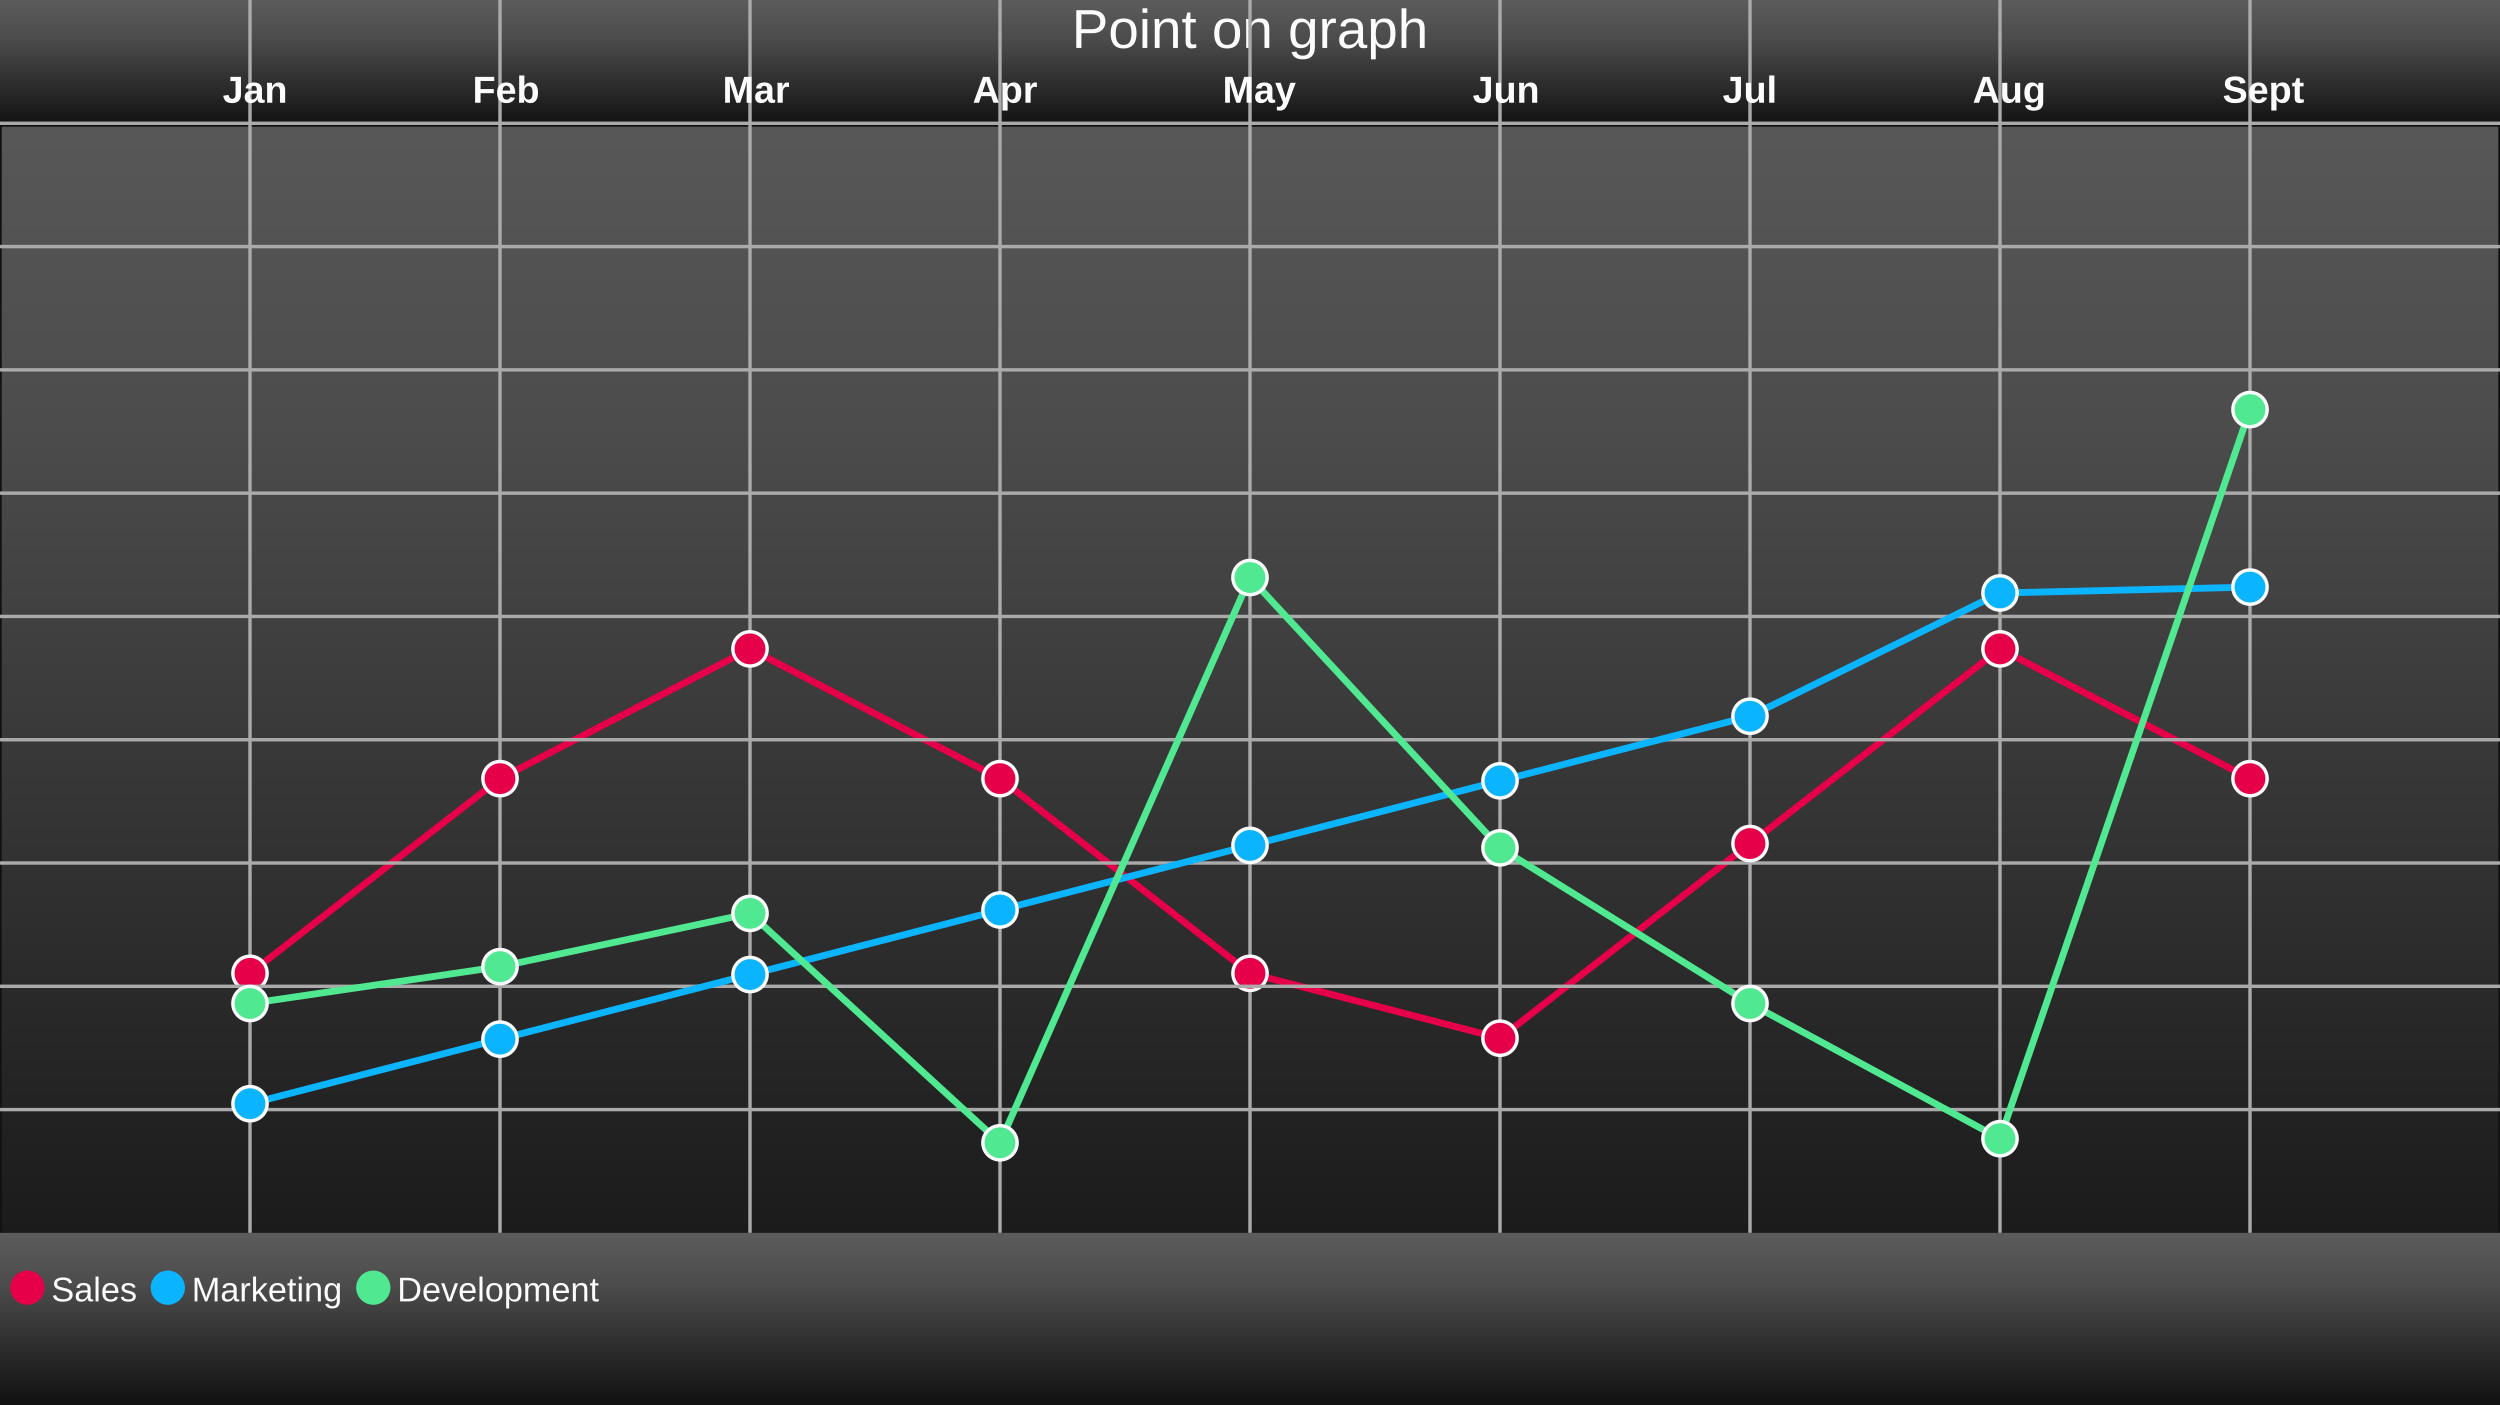
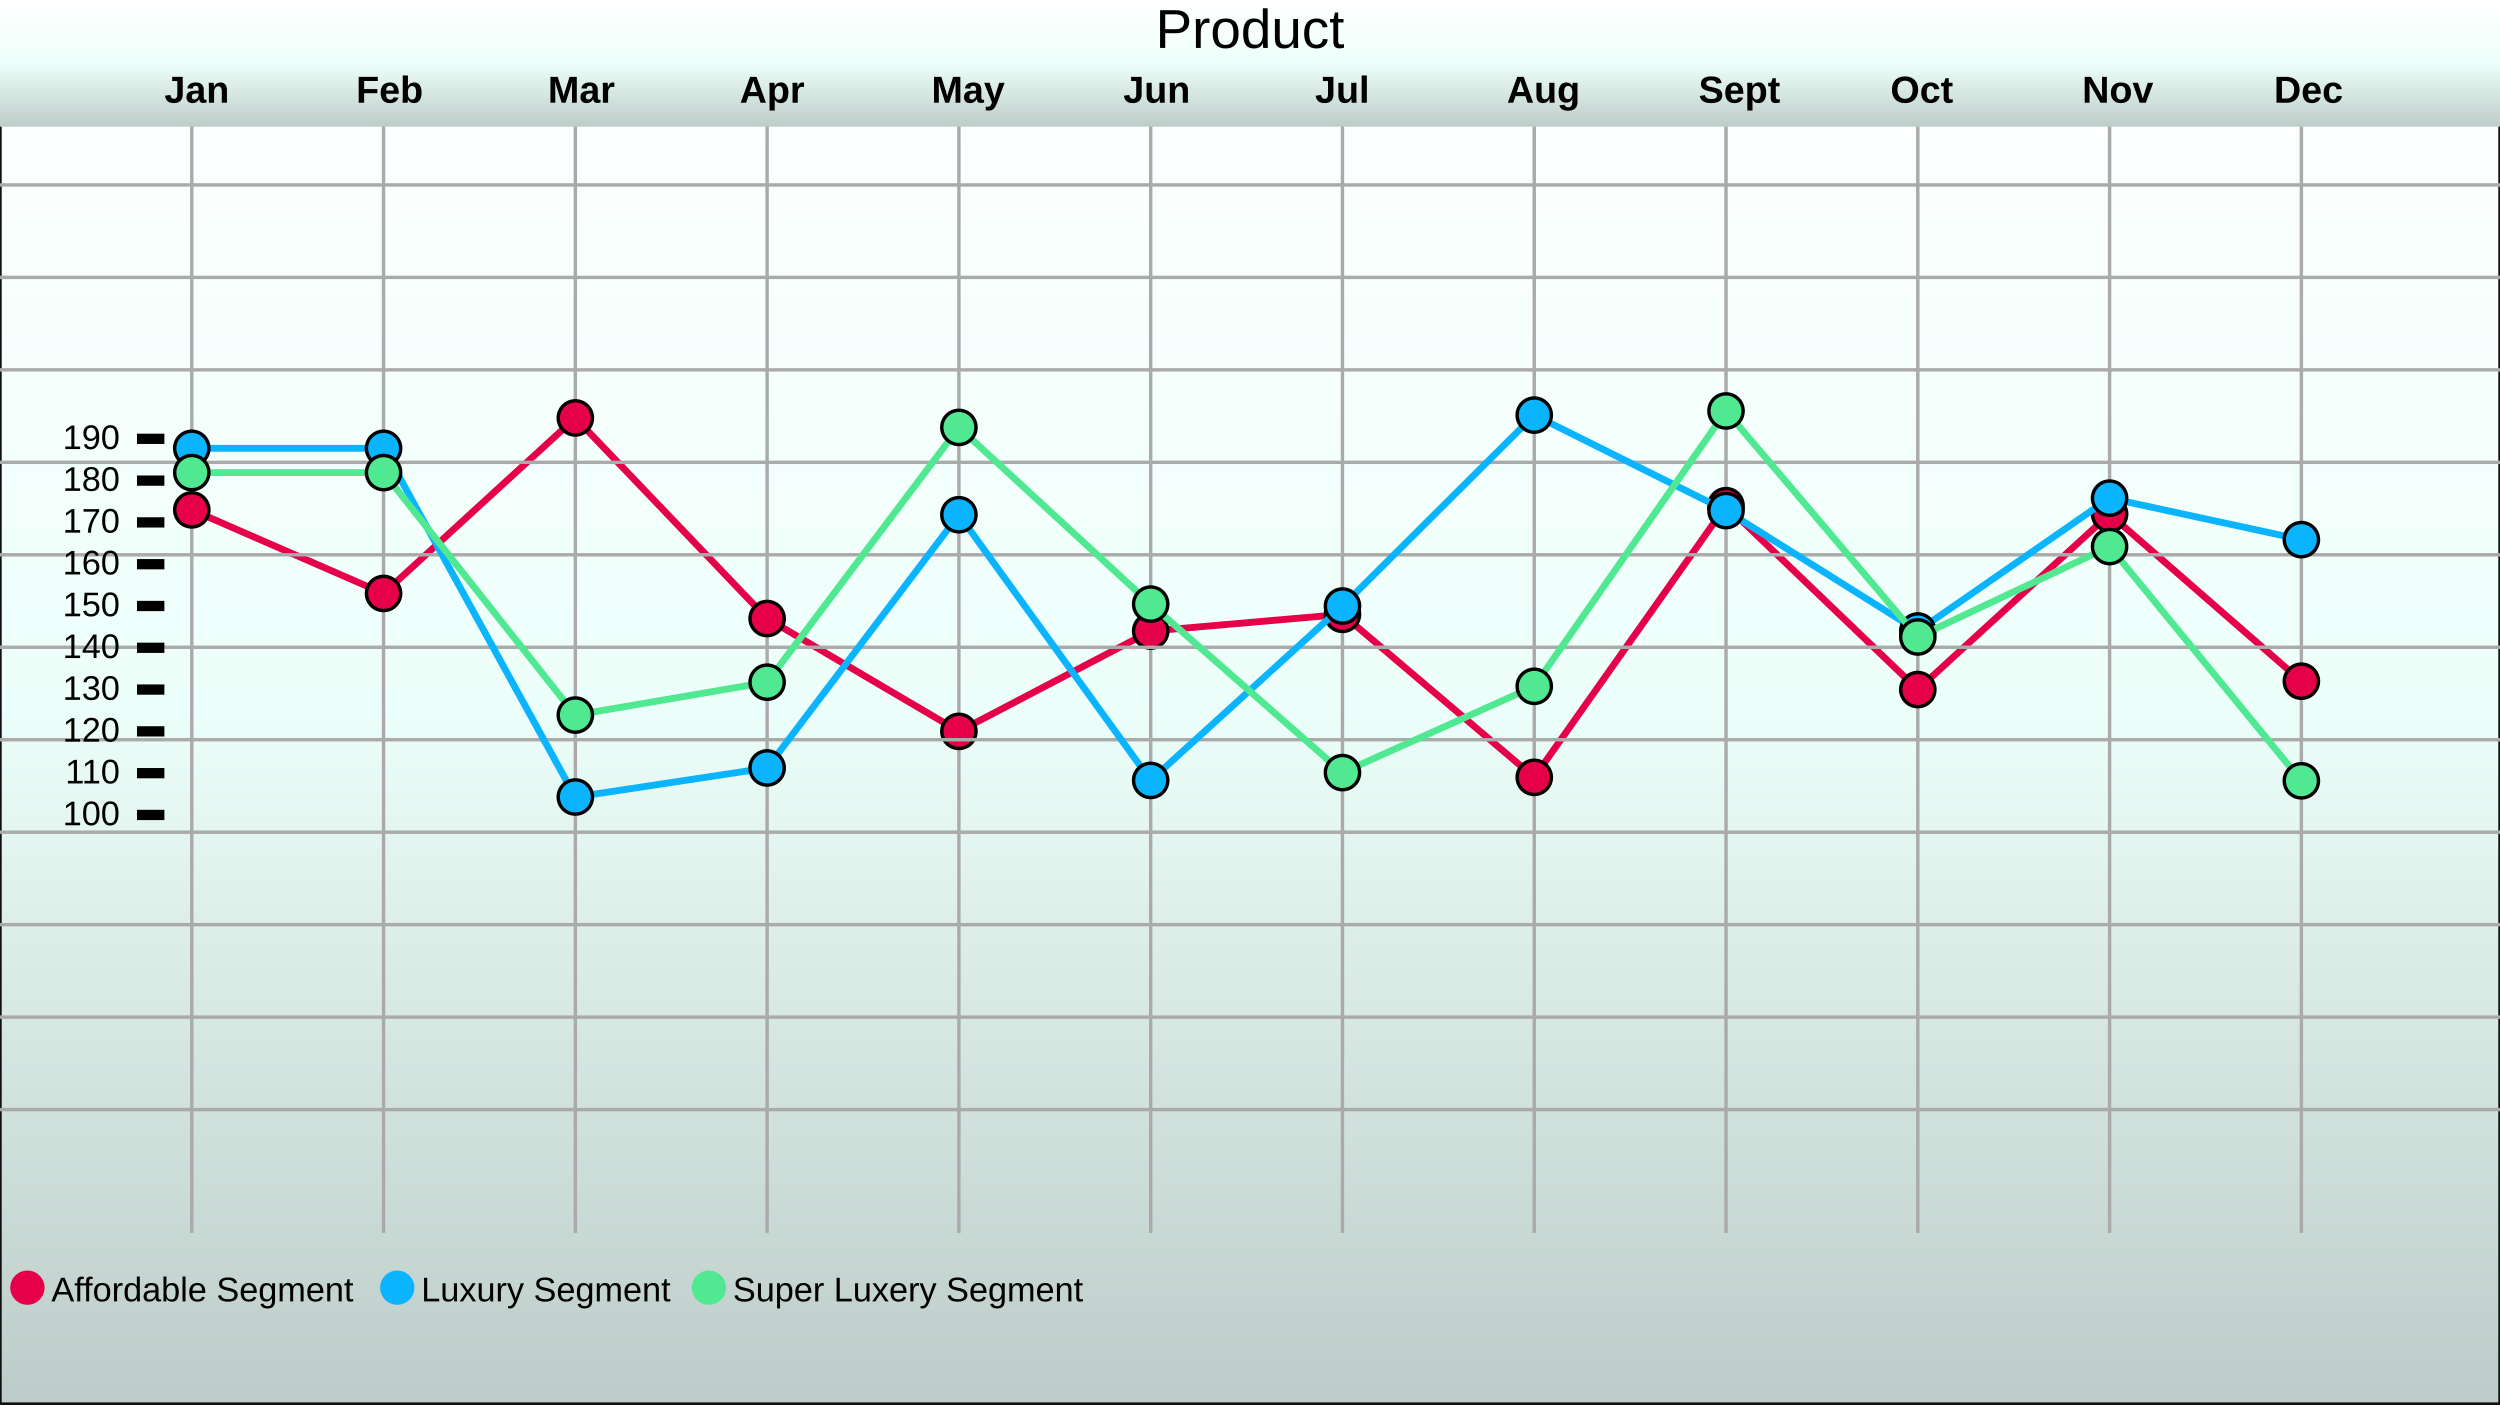
- <svg xmlns="http://www.w3.org/2000/svg" height="410" width="730" viewBox="0 0 730 410" id="ID_ad290e20-dcce-4769-b205-ad826703cc21" preserveAspectRatio="none">
+ <svg xmlns="http://www.w3.org/2000/svg" height="410" width="730" viewBox="0 0 730 410" id="ID_f5f69170-7f52-4d30-b825-ac00fae8e830" preserveAspectRatio="none">
  <defs>
-     <linearGradient id="backGrad1" x2="0%" y2="100%">
-       <stop class="stop1" offset="0%" stop-color="#5c5c5c" />
-       <stop class="stop2" offset="30%" stop-color="#4c4c4c" />
-       <stop class="stop3" offset="100%" stop-color="#111111" />
+     <linearGradient id="backGrade002631e-aaff-4938-87fb-c3902e11bfed" x2="0%" y2="100%">
+       <stop class="stop1" offset="0%" stop-color="#ffffff" />
+       <stop class="stop2" offset="50%" stop-color="#EDFFFA" />
+       <stop class="stop3" offset="100%" stop-color="#bdccc8" />
    </linearGradient>
  </defs>
-   <rect width="100%" height="100%" fill="url(#backGrad1)" stroke="#111111" />
-   <rect width="100%" height="37" x="0" y="0" fill="url(#backGrad1)" />
-   <text x="365" y="14" fill="#fcfcfc" font-size="12pt" font-family="Arial, Helvetica, sans-serif" text-anchor="middle">Point on graph</text>
+   <rect width="100%" height="100%" fill="url(#backGrade002631e-aaff-4938-87fb-c3902e11bfed)" stroke="#111111" />
  <g>
-     <polyline points=" 73,284.211 146,227.368 219,189.474 292,227.368 365,284.211 438,303.158 511,246.316 584,189.474 657,227.368" style="stroke: #e60049; stroke-width: 2; fill: none;" />
-     <polyline points="73,0 73,360" style="stroke: #aaaaaa" />
-     <polyline points="0,36 730,36" style="stroke: #aaaaaa" />
-     <text x="65" y="30" style="font-size:11px; font-family: Arial, Helvetica, sans-serif; font-weight:bold; fill:#fcfcfc;">Jan</text>
-     <text x="65" y="274.211" style="fill:#fcfcfc; font-size:12px;font-family: Arial, Helvetica, sans-serif;" visibility="hidden" id="text_ad290e20-dcce-4769-b205-ad826703cc21_0_0">40.0</text>
-     <circle r="5" cx="73" cy="284.211" style="cursor: pointer; stroke: #fcfcfc; fill: #e60049;" />
-     <polyline points="146,0 146,360" style="stroke: #aaaaaa" />
-     <polyline points="0,72 730,72" style="stroke: #aaaaaa" />
-     <text x="138" y="30" style="font-size:11px; font-family: Arial, Helvetica, sans-serif; font-weight:bold; fill:#fcfcfc;">Feb</text>
-     <text x="138" y="217.368" style="fill:#fcfcfc; font-size:12px;font-family: Arial, Helvetica, sans-serif;" visibility="hidden" id="text_ad290e20-dcce-4769-b205-ad826703cc21_0_1">70.0</text>
-     <circle r="5" cx="146" cy="227.368" style="cursor: pointer; stroke: #fcfcfc; fill: #e60049;" />
-     <polyline points="219,0 219,360" style="stroke: #aaaaaa" />
+     <polyline points=" 56,148.881 112,173.288 168,122.034 224,180.61 280,213.559 336,184.271 392,179.39 448,226.983 504,147.661 560,201.356 616,150.102 672,198.915" style="stroke: #e60049; stroke-width: 2; fill: none;" />
+     <polyline points="56,0 56,360" style="stroke: #aaaaaa" />
+     <polyline points="0,27 730,27" style="stroke: #aaaaaa" />
+     <text x="48" y="30" style="font-size:11px; font-family: Arial, Helvetica, sans-serif; font-weight:bold; fill:#000000;">Jan</text>
+     <text x="48" y="138.881" style="fill:#000000; font-size:12px;font-family: Arial, Helvetica, sans-serif;" visibility="hidden" id="text_f5f69170-7f52-4d30-b825-ac00fae8e830_0_0">173.0</text>
+     <circle r="5" cx="56" cy="148.881" style="cursor: pointer; stroke: #000000; fill: #e60049;" />
+     <polyline points="112,0 112,360" style="stroke: #aaaaaa" />
+     <polyline points="0,54 730,54" style="stroke: #aaaaaa" />
+     <text x="104" y="30" style="font-size:11px; font-family: Arial, Helvetica, sans-serif; font-weight:bold; fill:#000000;">Feb</text>
+     <text x="104" y="163.288" style="fill:#000000; font-size:12px;font-family: Arial, Helvetica, sans-serif;" visibility="hidden" id="text_f5f69170-7f52-4d30-b825-ac00fae8e830_0_1">153.0</text>
+     <circle r="5" cx="112" cy="173.288" style="cursor: pointer; stroke: #000000; fill: #e60049;" />
+     <polyline points="168,0 168,360" style="stroke: #aaaaaa" />
+     <polyline points="0,81 730,81" style="stroke: #aaaaaa" />
+     <text x="160" y="30" style="font-size:11px; font-family: Arial, Helvetica, sans-serif; font-weight:bold; fill:#000000;">Mar</text>
+     <text x="160" y="112.034" style="fill:#000000; font-size:12px;font-family: Arial, Helvetica, sans-serif;" visibility="hidden" id="text_f5f69170-7f52-4d30-b825-ac00fae8e830_0_2">195.0</text>
+     <circle r="5" cx="168" cy="122.034" style="cursor: pointer; stroke: #000000; fill: #e60049;" />
+     <polyline points="224,0 224,360" style="stroke: #aaaaaa" />
    <polyline points="0,108 730,108" style="stroke: #aaaaaa" />
-     <text x="211" y="30" style="font-size:11px; font-family: Arial, Helvetica, sans-serif; font-weight:bold; fill:#fcfcfc;">Mar</text>
-     <text x="211" y="179.474" style="fill:#fcfcfc; font-size:12px;font-family: Arial, Helvetica, sans-serif;" visibility="hidden" id="text_ad290e20-dcce-4769-b205-ad826703cc21_0_2">90.0</text>
-     <circle r="5" cx="219" cy="189.474" style="cursor: pointer; stroke: #fcfcfc; fill: #e60049;" />
-     <polyline points="292,0 292,360" style="stroke: #aaaaaa" />
-     <polyline points="0,144 730,144" style="stroke: #aaaaaa" />
-     <text x="284" y="30" style="font-size:11px; font-family: Arial, Helvetica, sans-serif; font-weight:bold; fill:#fcfcfc;">Apr</text>
-     <text x="284" y="217.368" style="fill:#fcfcfc; font-size:12px;font-family: Arial, Helvetica, sans-serif;" visibility="hidden" id="text_ad290e20-dcce-4769-b205-ad826703cc21_0_3">70.0</text>
-     <circle r="5" cx="292" cy="227.368" style="cursor: pointer; stroke: #fcfcfc; fill: #e60049;" />
-     <polyline points="365,0 365,360" style="stroke: #aaaaaa" />
-     <polyline points="0,180 730,180" style="stroke: #aaaaaa" />
-     <text x="357" y="30" style="font-size:11px; font-family: Arial, Helvetica, sans-serif; font-weight:bold; fill:#fcfcfc;">May</text>
-     <text x="357" y="274.211" style="fill:#fcfcfc; font-size:12px;font-family: Arial, Helvetica, sans-serif;" visibility="hidden" id="text_ad290e20-dcce-4769-b205-ad826703cc21_0_4">40.0</text>
-     <circle r="5" cx="365" cy="284.211" style="cursor: pointer; stroke: #fcfcfc; fill: #e60049;" />
-     <polyline points="438,0 438,360" style="stroke: #aaaaaa" />
+     <text x="216" y="30" style="font-size:11px; font-family: Arial, Helvetica, sans-serif; font-weight:bold; fill:#000000;">Apr</text>
+     <text x="216" y="170.61" style="fill:#000000; font-size:12px;font-family: Arial, Helvetica, sans-serif;" visibility="hidden" id="text_f5f69170-7f52-4d30-b825-ac00fae8e830_0_3">147.0</text>
+     <circle r="5" cx="224" cy="180.61" style="cursor: pointer; stroke: #000000; fill: #e60049;" />
+     <polyline points="280,0 280,360" style="stroke: #aaaaaa" />
+     <polyline points="0,135 730,135" style="stroke: #aaaaaa" />
+     <text x="272" y="30" style="font-size:11px; font-family: Arial, Helvetica, sans-serif; font-weight:bold; fill:#000000;">May</text>
+     <text x="272" y="203.559" style="fill:#000000; font-size:12px;font-family: Arial, Helvetica, sans-serif;" visibility="hidden" id="text_f5f69170-7f52-4d30-b825-ac00fae8e830_0_4">120.0</text>
+     <circle r="5" cx="280" cy="213.559" style="cursor: pointer; stroke: #000000; fill: #e60049;" />
+     <polyline points="336,0 336,360" style="stroke: #aaaaaa" />
+     <polyline points="0,162 730,162" style="stroke: #aaaaaa" />
+     <text x="328" y="30" style="font-size:11px; font-family: Arial, Helvetica, sans-serif; font-weight:bold; fill:#000000;">Jun</text>
+     <text x="328" y="174.271" style="fill:#000000; font-size:12px;font-family: Arial, Helvetica, sans-serif;" visibility="hidden" id="text_f5f69170-7f52-4d30-b825-ac00fae8e830_0_5">144.0</text>
+     <circle r="5" cx="336" cy="184.271" style="cursor: pointer; stroke: #000000; fill: #e60049;" />
+     <polyline points="392,0 392,360" style="stroke: #aaaaaa" />
+     <polyline points="0,189 730,189" style="stroke: #aaaaaa" />
+     <text x="384" y="30" style="font-size:11px; font-family: Arial, Helvetica, sans-serif; font-weight:bold; fill:#000000;">Jul</text>
+     <text x="384" y="169.39" style="fill:#000000; font-size:12px;font-family: Arial, Helvetica, sans-serif;" visibility="hidden" id="text_f5f69170-7f52-4d30-b825-ac00fae8e830_0_6">148.0</text>
+     <circle r="5" cx="392" cy="179.39" style="cursor: pointer; stroke: #000000; fill: #e60049;" />
+     <polyline points="448,0 448,360" style="stroke: #aaaaaa" />
    <polyline points="0,216 730,216" style="stroke: #aaaaaa" />
-     <text x="430" y="30" style="font-size:11px; font-family: Arial, Helvetica, sans-serif; font-weight:bold; fill:#fcfcfc;">Jun</text>
-     <text x="430" y="293.158" style="fill:#fcfcfc; font-size:12px;font-family: Arial, Helvetica, sans-serif;" visibility="hidden" id="text_ad290e20-dcce-4769-b205-ad826703cc21_0_5">30.0</text>
-     <circle r="5" cx="438" cy="303.158" style="cursor: pointer; stroke: #fcfcfc; fill: #e60049;" />
-     <polyline points="511,0 511,360" style="stroke: #aaaaaa" />
-     <polyline points="0,252 730,252" style="stroke: #aaaaaa" />
-     <text x="503" y="30" style="font-size:11px; font-family: Arial, Helvetica, sans-serif; font-weight:bold; fill:#fcfcfc;">Jul</text>
-     <text x="503" y="236.316" style="fill:#fcfcfc; font-size:12px;font-family: Arial, Helvetica, sans-serif;" visibility="hidden" id="text_ad290e20-dcce-4769-b205-ad826703cc21_0_6">60.0</text>
-     <circle r="5" cx="511" cy="246.316" style="cursor: pointer; stroke: #fcfcfc; fill: #e60049;" />
-     <polyline points="584,0 584,360" style="stroke: #aaaaaa" />
-     <polyline points="0,288 730,288" style="stroke: #aaaaaa" />
-     <text x="576" y="30" style="font-size:11px; font-family: Arial, Helvetica, sans-serif; font-weight:bold; fill:#fcfcfc;">Aug</text>
-     <text x="576" y="179.474" style="fill:#fcfcfc; font-size:12px;font-family: Arial, Helvetica, sans-serif;" visibility="hidden" id="text_ad290e20-dcce-4769-b205-ad826703cc21_0_7">90.0</text>
-     <circle r="5" cx="584" cy="189.474" style="cursor: pointer; stroke: #fcfcfc; fill: #e60049;" />
-     <polyline points="657,0 657,360" style="stroke: #aaaaaa" />
+     <text x="440" y="30" style="font-size:11px; font-family: Arial, Helvetica, sans-serif; font-weight:bold; fill:#000000;">Aug</text>
+     <text x="440" y="216.983" style="fill:#000000; font-size:12px;font-family: Arial, Helvetica, sans-serif;" visibility="hidden" id="text_f5f69170-7f52-4d30-b825-ac00fae8e830_0_7">109.0</text>
+     <circle r="5" cx="448" cy="226.983" style="cursor: pointer; stroke: #000000; fill: #e60049;" />
+     <polyline points="504,0 504,360" style="stroke: #aaaaaa" />
+     <polyline points="0,243 730,243" style="stroke: #aaaaaa" />
+     <text x="496" y="30" style="font-size:11px; font-family: Arial, Helvetica, sans-serif; font-weight:bold; fill:#000000;">Sept</text>
+     <text x="496" y="137.661" style="fill:#000000; font-size:12px;font-family: Arial, Helvetica, sans-serif;" visibility="hidden" id="text_f5f69170-7f52-4d30-b825-ac00fae8e830_0_8">174.0</text>
+     <circle r="5" cx="504" cy="147.661" style="cursor: pointer; stroke: #000000; fill: #e60049;" />
+     <polyline points="560,0 560,360" style="stroke: #aaaaaa" />
+     <polyline points="0,270 730,270" style="stroke: #aaaaaa" />
+     <text x="552" y="30" style="font-size:11px; font-family: Arial, Helvetica, sans-serif; font-weight:bold; fill:#000000;">Oct</text>
+     <text x="552" y="191.356" style="fill:#000000; font-size:12px;font-family: Arial, Helvetica, sans-serif;" visibility="hidden" id="text_f5f69170-7f52-4d30-b825-ac00fae8e830_0_9">130.0</text>
+     <circle r="5" cx="560" cy="201.356" style="cursor: pointer; stroke: #000000; fill: #e60049;" />
+     <polyline points="616,0 616,360" style="stroke: #aaaaaa" />
+     <polyline points="0,297 730,297" style="stroke: #aaaaaa" />
+     <text x="608" y="30" style="font-size:11px; font-family: Arial, Helvetica, sans-serif; font-weight:bold; fill:#000000;">Nov</text>
+     <text x="608" y="140.102" style="fill:#000000; font-size:12px;font-family: Arial, Helvetica, sans-serif;" visibility="hidden" id="text_f5f69170-7f52-4d30-b825-ac00fae8e830_0_10">172.0</text>
+     <circle r="5" cx="616" cy="150.102" style="cursor: pointer; stroke: #000000; fill: #e60049;" />
+     <polyline points="672,0 672,360" style="stroke: #aaaaaa" />
    <polyline points="0,324 730,324" style="stroke: #aaaaaa" />
-     <text x="649" y="30" style="font-size:11px; font-family: Arial, Helvetica, sans-serif; font-weight:bold; fill:#fcfcfc;">Sept</text>
-     <text x="649" y="217.368" style="fill:#fcfcfc; font-size:12px;font-family: Arial, Helvetica, sans-serif;" visibility="hidden" id="text_ad290e20-dcce-4769-b205-ad826703cc21_0_8">70.0</text>
-     <circle r="5" cx="657" cy="227.368" style="cursor: pointer; stroke: #fcfcfc; fill: #e60049;" />
+     <text x="664" y="30" style="font-size:11px; font-family: Arial, Helvetica, sans-serif; font-weight:bold; fill:#000000;">Dec</text>
+     <text x="664" y="188.915" style="fill:#000000; font-size:12px;font-family: Arial, Helvetica, sans-serif;" visibility="hidden" id="text_f5f69170-7f52-4d30-b825-ac00fae8e830_0_11">132.0</text>
+     <circle r="5" cx="672" cy="198.915" style="cursor: pointer; stroke: #000000; fill: #e60049;" />
  </g>
  <g>
-     <polyline points=" 73,322.286 146,303.429 219,284.571 292,265.714 365,246.857 438,228.0 511,209.143 584,173.143 657,171.429" style="stroke: #0bb4ff; stroke-width: 2; fill: none;" />
-     <text x="65" y="312.286" style="fill:#fcfcfc; font-size:12px;font-family: Arial, Helvetica, sans-serif;" visibility="hidden" id="text_ad290e20-dcce-4769-b205-ad826703cc21_1_0">22.0</text>
-     <circle r="5" cx="73" cy="322.286" style="cursor: pointer; stroke: #fcfcfc; fill: #0bb4ff;" />
-     <text x="138" y="293.429" style="fill:#fcfcfc; font-size:12px;font-family: Arial, Helvetica, sans-serif;" visibility="hidden" id="text_ad290e20-dcce-4769-b205-ad826703cc21_1_1">33.0</text>
-     <circle r="5" cx="146" cy="303.429" style="cursor: pointer; stroke: #fcfcfc; fill: #0bb4ff;" />
-     <text x="211" y="274.571" style="fill:#fcfcfc; font-size:12px;font-family: Arial, Helvetica, sans-serif;" visibility="hidden" id="text_ad290e20-dcce-4769-b205-ad826703cc21_1_2">44.0</text>
-     <circle r="5" cx="219" cy="284.571" style="cursor: pointer; stroke: #fcfcfc; fill: #0bb4ff;" />
-     <text x="284" y="255.714" style="fill:#fcfcfc; font-size:12px;font-family: Arial, Helvetica, sans-serif;" visibility="hidden" id="text_ad290e20-dcce-4769-b205-ad826703cc21_1_3">55.0</text>
-     <circle r="5" cx="292" cy="265.714" style="cursor: pointer; stroke: #fcfcfc; fill: #0bb4ff;" />
-     <text x="357" y="236.857" style="fill:#fcfcfc; font-size:12px;font-family: Arial, Helvetica, sans-serif;" visibility="hidden" id="text_ad290e20-dcce-4769-b205-ad826703cc21_1_4">66.0</text>
-     <circle r="5" cx="365" cy="246.857" style="cursor: pointer; stroke: #fcfcfc; fill: #0bb4ff;" />
-     <text x="430" y="218.0" style="fill:#fcfcfc; font-size:12px;font-family: Arial, Helvetica, sans-serif;" visibility="hidden" id="text_ad290e20-dcce-4769-b205-ad826703cc21_1_5">77.0</text>
-     <circle r="5" cx="438" cy="228.0" style="cursor: pointer; stroke: #fcfcfc; fill: #0bb4ff;" />
-     <text x="503" y="199.143" style="fill:#fcfcfc; font-size:12px;font-family: Arial, Helvetica, sans-serif;" visibility="hidden" id="text_ad290e20-dcce-4769-b205-ad826703cc21_1_6">88.0</text>
-     <circle r="5" cx="511" cy="209.143" style="cursor: pointer; stroke: #fcfcfc; fill: #0bb4ff;" />
-     <text x="576" y="163.143" style="fill:#fcfcfc; font-size:12px;font-family: Arial, Helvetica, sans-serif;" visibility="hidden" id="text_ad290e20-dcce-4769-b205-ad826703cc21_1_7">109.0</text>
-     <circle r="5" cx="584" cy="173.143" style="cursor: pointer; stroke: #fcfcfc; fill: #0bb4ff;" />
-     <text x="649" y="161.429" style="fill:#fcfcfc; font-size:12px;font-family: Arial, Helvetica, sans-serif;" visibility="hidden" id="text_ad290e20-dcce-4769-b205-ad826703cc21_1_8">110.0</text>
-     <circle r="5" cx="657" cy="171.429" style="cursor: pointer; stroke: #fcfcfc; fill: #0bb4ff;" />
+     <polyline points=" 56,130.909 112,130.909 168,232.727 224,224.242 280,150.303 336,227.879 392,176.97 448,121.212 504,149.091 560,184.242 616,145.455 672,157.576" style="stroke: #0bb4ff; stroke-width: 2; fill: none;" />
+     <text x="48" y="120.909" style="fill:#000000; font-size:12px;font-family: Arial, Helvetica, sans-serif;" visibility="hidden" id="text_f5f69170-7f52-4d30-b825-ac00fae8e830_1_0">189.0</text>
+     <circle r="5" cx="56" cy="130.909" style="cursor: pointer; stroke: #000000; fill: #0bb4ff;" />
+     <text x="104" y="120.909" style="fill:#000000; font-size:12px;font-family: Arial, Helvetica, sans-serif;" visibility="hidden" id="text_f5f69170-7f52-4d30-b825-ac00fae8e830_1_1">189.0</text>
+     <circle r="5" cx="112" cy="130.909" style="cursor: pointer; stroke: #000000; fill: #0bb4ff;" />
+     <text x="160" y="222.727" style="fill:#000000; font-size:12px;font-family: Arial, Helvetica, sans-serif;" visibility="hidden" id="text_f5f69170-7f52-4d30-b825-ac00fae8e830_1_2">105.0</text>
+     <circle r="5" cx="168" cy="232.727" style="cursor: pointer; stroke: #000000; fill: #0bb4ff;" />
+     <text x="216" y="214.242" style="fill:#000000; font-size:12px;font-family: Arial, Helvetica, sans-serif;" visibility="hidden" id="text_f5f69170-7f52-4d30-b825-ac00fae8e830_1_3">112.0</text>
+     <circle r="5" cx="224" cy="224.242" style="cursor: pointer; stroke: #000000; fill: #0bb4ff;" />
+     <text x="272" y="140.303" style="fill:#000000; font-size:12px;font-family: Arial, Helvetica, sans-serif;" visibility="hidden" id="text_f5f69170-7f52-4d30-b825-ac00fae8e830_1_4">173.0</text>
+     <circle r="5" cx="280" cy="150.303" style="cursor: pointer; stroke: #000000; fill: #0bb4ff;" />
+     <text x="328" y="217.879" style="fill:#000000; font-size:12px;font-family: Arial, Helvetica, sans-serif;" visibility="hidden" id="text_f5f69170-7f52-4d30-b825-ac00fae8e830_1_5">109.0</text>
+     <circle r="5" cx="336" cy="227.879" style="cursor: pointer; stroke: #000000; fill: #0bb4ff;" />
+     <text x="384" y="166.97" style="fill:#000000; font-size:12px;font-family: Arial, Helvetica, sans-serif;" visibility="hidden" id="text_f5f69170-7f52-4d30-b825-ac00fae8e830_1_6">151.0</text>
+     <circle r="5" cx="392" cy="176.97" style="cursor: pointer; stroke: #000000; fill: #0bb4ff;" />
+     <text x="440" y="111.212" style="fill:#000000; font-size:12px;font-family: Arial, Helvetica, sans-serif;" visibility="hidden" id="text_f5f69170-7f52-4d30-b825-ac00fae8e830_1_7">197.0</text>
+     <circle r="5" cx="448" cy="121.212" style="cursor: pointer; stroke: #000000; fill: #0bb4ff;" />
+     <text x="496" y="139.091" style="fill:#000000; font-size:12px;font-family: Arial, Helvetica, sans-serif;" visibility="hidden" id="text_f5f69170-7f52-4d30-b825-ac00fae8e830_1_8">174.0</text>
+     <circle r="5" cx="504" cy="149.091" style="cursor: pointer; stroke: #000000; fill: #0bb4ff;" />
+     <text x="552" y="174.242" style="fill:#000000; font-size:12px;font-family: Arial, Helvetica, sans-serif;" visibility="hidden" id="text_f5f69170-7f52-4d30-b825-ac00fae8e830_1_9">145.0</text>
+     <circle r="5" cx="560" cy="184.242" style="cursor: pointer; stroke: #000000; fill: #0bb4ff;" />
+     <text x="608" y="135.455" style="fill:#000000; font-size:12px;font-family: Arial, Helvetica, sans-serif;" visibility="hidden" id="text_f5f69170-7f52-4d30-b825-ac00fae8e830_1_10">177.0</text>
+     <circle r="5" cx="616" cy="145.455" style="cursor: pointer; stroke: #000000; fill: #0bb4ff;" />
+     <text x="664" y="147.576" style="fill:#000000; font-size:12px;font-family: Arial, Helvetica, sans-serif;" visibility="hidden" id="text_f5f69170-7f52-4d30-b825-ac00fae8e830_1_11">167.0</text>
+     <circle r="5" cx="672" cy="157.576" style="cursor: pointer; stroke: #000000; fill: #0bb4ff;" />
  </g>
  <g>
-     <polyline points=" 73,293.023 146,282.259 219,266.711 292,333.688 365,168.638 438,247.575 511,293.023 584,332.492 657,119.601" style="stroke: #50e991; stroke-width: 2; fill: none;" />
-     <text x="65" y="283.023" style="fill:#fcfcfc; font-size:12px;font-family: Arial, Helvetica, sans-serif;" visibility="hidden" id="text_ad290e20-dcce-4769-b205-ad826703cc21_2_0">56.0</text>
-     <circle r="5" cx="73" cy="293.023" style="cursor: pointer; stroke: #fcfcfc; fill: #50e991;" />
-     <text x="138" y="272.259" style="fill:#fcfcfc; font-size:12px;font-family: Arial, Helvetica, sans-serif;" visibility="hidden" id="text_ad290e20-dcce-4769-b205-ad826703cc21_2_1">65.0</text>
-     <circle r="5" cx="146" cy="282.259" style="cursor: pointer; stroke: #fcfcfc; fill: #50e991;" />
-     <text x="211" y="256.711" style="fill:#fcfcfc; font-size:12px;font-family: Arial, Helvetica, sans-serif;" visibility="hidden" id="text_ad290e20-dcce-4769-b205-ad826703cc21_2_2">78.0</text>
-     <circle r="5" cx="219" cy="266.711" style="cursor: pointer; stroke: #fcfcfc; fill: #50e991;" />
-     <text x="284" y="323.688" style="fill:#fcfcfc; font-size:12px;font-family: Arial, Helvetica, sans-serif;" visibility="hidden" id="text_ad290e20-dcce-4769-b205-ad826703cc21_2_3">22.0</text>
-     <circle r="5" cx="292" cy="333.688" style="cursor: pointer; stroke: #fcfcfc; fill: #50e991;" />
-     <text x="357" y="158.638" style="fill:#fcfcfc; font-size:12px;font-family: Arial, Helvetica, sans-serif;" visibility="hidden" id="text_ad290e20-dcce-4769-b205-ad826703cc21_2_4">160.0</text>
-     <circle r="5" cx="365" cy="168.638" style="cursor: pointer; stroke: #fcfcfc; fill: #50e991;" />
-     <text x="430" y="237.575" style="fill:#fcfcfc; font-size:12px;font-family: Arial, Helvetica, sans-serif;" visibility="hidden" id="text_ad290e20-dcce-4769-b205-ad826703cc21_2_5">94.0</text>
-     <circle r="5" cx="438" cy="247.575" style="cursor: pointer; stroke: #fcfcfc; fill: #50e991;" />
-     <text x="503" y="283.023" style="fill:#fcfcfc; font-size:12px;font-family: Arial, Helvetica, sans-serif;" visibility="hidden" id="text_ad290e20-dcce-4769-b205-ad826703cc21_2_6">56.0</text>
-     <circle r="5" cx="511" cy="293.023" style="cursor: pointer; stroke: #fcfcfc; fill: #50e991;" />
-     <text x="576" y="322.492" style="fill:#fcfcfc; font-size:12px;font-family: Arial, Helvetica, sans-serif;" visibility="hidden" id="text_ad290e20-dcce-4769-b205-ad826703cc21_2_7">23.0</text>
-     <circle r="5" cx="584" cy="332.492" style="cursor: pointer; stroke: #fcfcfc; fill: #50e991;" />
-     <text x="649" y="109.601" style="fill:#fcfcfc; font-size:12px;font-family: Arial, Helvetica, sans-serif;" visibility="hidden" id="text_ad290e20-dcce-4769-b205-ad826703cc21_2_8">201.0</text>
-     <circle r="5" cx="657" cy="119.601" style="cursor: pointer; stroke: #fcfcfc; fill: #50e991;" />
+     <polyline points=" 56,138.0 112,138.0 168,208.8 224,199.2 280,124.8 336,176.4 392,225.6 448,200.4 504,120.0 560,186.0 616,159.6 672,228.0" style="stroke: #50e991; stroke-width: 2; fill: none;" />
+     <text x="48" y="128.0" style="fill:#000000; font-size:12px;font-family: Arial, Helvetica, sans-serif;" visibility="hidden" id="text_f5f69170-7f52-4d30-b825-ac00fae8e830_2_0">185.0</text>
+     <circle r="5" cx="56" cy="138.0" style="cursor: pointer; stroke: #000000; fill: #50e991;" />
+     <text x="104" y="128.0" style="fill:#000000; font-size:12px;font-family: Arial, Helvetica, sans-serif;" visibility="hidden" id="text_f5f69170-7f52-4d30-b825-ac00fae8e830_2_1">185.0</text>
+     <circle r="5" cx="112" cy="138.0" style="cursor: pointer; stroke: #000000; fill: #50e991;" />
+     <text x="160" y="198.8" style="fill:#000000; font-size:12px;font-family: Arial, Helvetica, sans-serif;" visibility="hidden" id="text_f5f69170-7f52-4d30-b825-ac00fae8e830_2_2">126.0</text>
+     <circle r="5" cx="168" cy="208.8" style="cursor: pointer; stroke: #000000; fill: #50e991;" />
+     <text x="216" y="189.2" style="fill:#000000; font-size:12px;font-family: Arial, Helvetica, sans-serif;" visibility="hidden" id="text_f5f69170-7f52-4d30-b825-ac00fae8e830_2_3">134.0</text>
+     <circle r="5" cx="224" cy="199.2" style="cursor: pointer; stroke: #000000; fill: #50e991;" />
+     <text x="272" y="114.8" style="fill:#000000; font-size:12px;font-family: Arial, Helvetica, sans-serif;" visibility="hidden" id="text_f5f69170-7f52-4d30-b825-ac00fae8e830_2_4">196.0</text>
+     <circle r="5" cx="280" cy="124.8" style="cursor: pointer; stroke: #000000; fill: #50e991;" />
+     <text x="328" y="166.4" style="fill:#000000; font-size:12px;font-family: Arial, Helvetica, sans-serif;" visibility="hidden" id="text_f5f69170-7f52-4d30-b825-ac00fae8e830_2_5">153.0</text>
+     <circle r="5" cx="336" cy="176.4" style="cursor: pointer; stroke: #000000; fill: #50e991;" />
+     <text x="384" y="215.6" style="fill:#000000; font-size:12px;font-family: Arial, Helvetica, sans-serif;" visibility="hidden" id="text_f5f69170-7f52-4d30-b825-ac00fae8e830_2_6">112.0</text>
+     <circle r="5" cx="392" cy="225.6" style="cursor: pointer; stroke: #000000; fill: #50e991;" />
+     <text x="440" y="190.4" style="fill:#000000; font-size:12px;font-family: Arial, Helvetica, sans-serif;" visibility="hidden" id="text_f5f69170-7f52-4d30-b825-ac00fae8e830_2_7">133.0</text>
+     <circle r="5" cx="448" cy="200.4" style="cursor: pointer; stroke: #000000; fill: #50e991;" />
+     <text x="496" y="110.0" style="fill:#000000; font-size:12px;font-family: Arial, Helvetica, sans-serif;" visibility="hidden" id="text_f5f69170-7f52-4d30-b825-ac00fae8e830_2_8">200.0</text>
+     <circle r="5" cx="504" cy="120.0" style="cursor: pointer; stroke: #000000; fill: #50e991;" />
+     <text x="552" y="176.0" style="fill:#000000; font-size:12px;font-family: Arial, Helvetica, sans-serif;" visibility="hidden" id="text_f5f69170-7f52-4d30-b825-ac00fae8e830_2_9">145.0</text>
+     <circle r="5" cx="560" cy="186.0" style="cursor: pointer; stroke: #000000; fill: #50e991;" />
+     <text x="608" y="149.6" style="fill:#000000; font-size:12px;font-family: Arial, Helvetica, sans-serif;" visibility="hidden" id="text_f5f69170-7f52-4d30-b825-ac00fae8e830_2_10">167.0</text>
+     <circle r="5" cx="616" cy="159.6" style="cursor: pointer; stroke: #000000; fill: #50e991;" />
+     <text x="664" y="218.0" style="fill:#000000; font-size:12px;font-family: Arial, Helvetica, sans-serif;" visibility="hidden" id="text_f5f69170-7f52-4d30-b825-ac00fae8e830_2_11">110.0</text>
+     <circle r="5" cx="672" cy="228.0" style="cursor: pointer; stroke: #000000; fill: #50e991;" />
  </g>
+   <rect width="100%" height="37" x="0" y="0" fill="url(#backGrade002631e-aaff-4938-87fb-c3902e11bfed)" />
+   <text x="48" y="30" style="font-size:11px; font-family: Arial, Helvetica, sans-serif; font-weight:bold; fill:#000000;">Jan</text>
+   <text x="104" y="30" style="font-size:11px; font-family: Arial, Helvetica, sans-serif; font-weight:bold; fill:#000000;">Feb</text>
+   <text x="160" y="30" style="font-size:11px; font-family: Arial, Helvetica, sans-serif; font-weight:bold; fill:#000000;">Mar</text>
+   <text x="216" y="30" style="font-size:11px; font-family: Arial, Helvetica, sans-serif; font-weight:bold; fill:#000000;">Apr</text>
+   <text x="272" y="30" style="font-size:11px; font-family: Arial, Helvetica, sans-serif; font-weight:bold; fill:#000000;">May</text>
+   <text x="328" y="30" style="font-size:11px; font-family: Arial, Helvetica, sans-serif; font-weight:bold; fill:#000000;">Jun</text>
+   <text x="384" y="30" style="font-size:11px; font-family: Arial, Helvetica, sans-serif; font-weight:bold; fill:#000000;">Jul</text>
+   <text x="440" y="30" style="font-size:11px; font-family: Arial, Helvetica, sans-serif; font-weight:bold; fill:#000000;">Aug</text>
+   <text x="496" y="30" style="font-size:11px; font-family: Arial, Helvetica, sans-serif; font-weight:bold; fill:#000000;">Sept</text>
+   <text x="552" y="30" style="font-size:11px; font-family: Arial, Helvetica, sans-serif; font-weight:bold; fill:#000000;">Oct</text>
+   <text x="608" y="30" style="font-size:11px; font-family: Arial, Helvetica, sans-serif; font-weight:bold; fill:#000000;">Nov</text>
+   <text x="664" y="30" style="font-size:11px; font-family: Arial, Helvetica, sans-serif; font-weight:bold; fill:#000000;">Dec</text>
+   <text x="365" y="14" fill="#000000" font-size="12pt" font-family="Arial, Helvetica, sans-serif" text-anchor="middle">Product</text>
  <rect width="100%" height="50" x="0" y="360" fill="url(#backGrad1)" />
  <g transform="translate(0, 10)">
    <circle r="5" cx="8" cy="366" fill="#e60049" />
-     <text x="15" y="370" font-family="Arial, Helvetica, sans-serif" font-size="10px" fill="#fcfcfc">Sales </text>
-     <circle r="5" cx="49" cy="366" fill="#0bb4ff" />
-     <text x="56" y="370" font-family="Arial, Helvetica, sans-serif" font-size="10px" fill="#fcfcfc">Marketing </text>
-     <circle r="5" cx="109" cy="366" fill="#50e991" />
-     <text x="116" y="370" font-family="Arial, Helvetica, sans-serif" font-size="10px" fill="#fcfcfc">Development </text>
+     <text x="15" y="370" font-family="Arial, Helvetica, sans-serif" font-size="10px" fill="#000000">Affordable Segment </text>
+     <circle r="5" cx="116" cy="366" fill="#0bb4ff" />
+     <text x="123" y="370" font-family="Arial, Helvetica, sans-serif" font-size="10px" fill="#000000">Luxury Segment </text>
+     <circle r="5" cx="207" cy="366" fill="#50e991" />
+     <text x="214" y="370" font-family="Arial, Helvetica, sans-serif" font-size="10px" fill="#000000">Super Luxery Segment </text>
  </g>
+   <line x1="40" x2="48" y1="237.966" y2="237.966" stroke="#000000" stroke-width="3" />
+   <text x="35" y="240.966" text-anchor="end" style="font-family: Arial,Helvetica, sans-serif; fill: #000000; font-size:10px; text-anchor:end">100</text>
+   <line x1="40" x2="48" y1="225.763" y2="225.763" stroke="#000000" stroke-width="3" />
+   <text x="35" y="228.763" text-anchor="end" style="font-family: Arial,Helvetica, sans-serif; fill: #000000; font-size:10px; text-anchor:end">110</text>
+   <line x1="40" x2="48" y1="213.559" y2="213.559" stroke="#000000" stroke-width="3" />
+   <text x="35" y="216.559" text-anchor="end" style="font-family: Arial,Helvetica, sans-serif; fill: #000000; font-size:10px; text-anchor:end">120</text>
+   <line x1="40" x2="48" y1="201.356" y2="201.356" stroke="#000000" stroke-width="3" />
+   <text x="35" y="204.356" text-anchor="end" style="font-family: Arial,Helvetica, sans-serif; fill: #000000; font-size:10px; text-anchor:end">130</text>
+   <line x1="40" x2="48" y1="189.153" y2="189.153" stroke="#000000" stroke-width="3" />
+   <text x="35" y="192.153" text-anchor="end" style="font-family: Arial,Helvetica, sans-serif; fill: #000000; font-size:10px; text-anchor:end">140</text>
+   <line x1="40" x2="48" y1="176.949" y2="176.949" stroke="#000000" stroke-width="3" />
+   <text x="35" y="179.949" text-anchor="end" style="font-family: Arial,Helvetica, sans-serif; fill: #000000; font-size:10px; text-anchor:end">150</text>
+   <line x1="40" x2="48" y1="164.746" y2="164.746" stroke="#000000" stroke-width="3" />
+   <text x="35" y="167.746" text-anchor="end" style="font-family: Arial,Helvetica, sans-serif; fill: #000000; font-size:10px; text-anchor:end">160</text>
+   <line x1="40" x2="48" y1="152.542" y2="152.542" stroke="#000000" stroke-width="3" />
+   <text x="35" y="155.542" text-anchor="end" style="font-family: Arial,Helvetica, sans-serif; fill: #000000; font-size:10px; text-anchor:end">170</text>
+   <line x1="40" x2="48" y1="140.339" y2="140.339" stroke="#000000" stroke-width="3" />
+   <text x="35" y="143.339" text-anchor="end" style="font-family: Arial,Helvetica, sans-serif; fill: #000000; font-size:10px; text-anchor:end">180</text>
+   <line x1="40" x2="48" y1="128.136" y2="128.136" stroke="#000000" stroke-width="3" />
+   <text x="35" y="131.136" text-anchor="end" style="font-family: Arial,Helvetica, sans-serif; fill: #000000; font-size:10px; text-anchor:end">190</text>
</svg>
